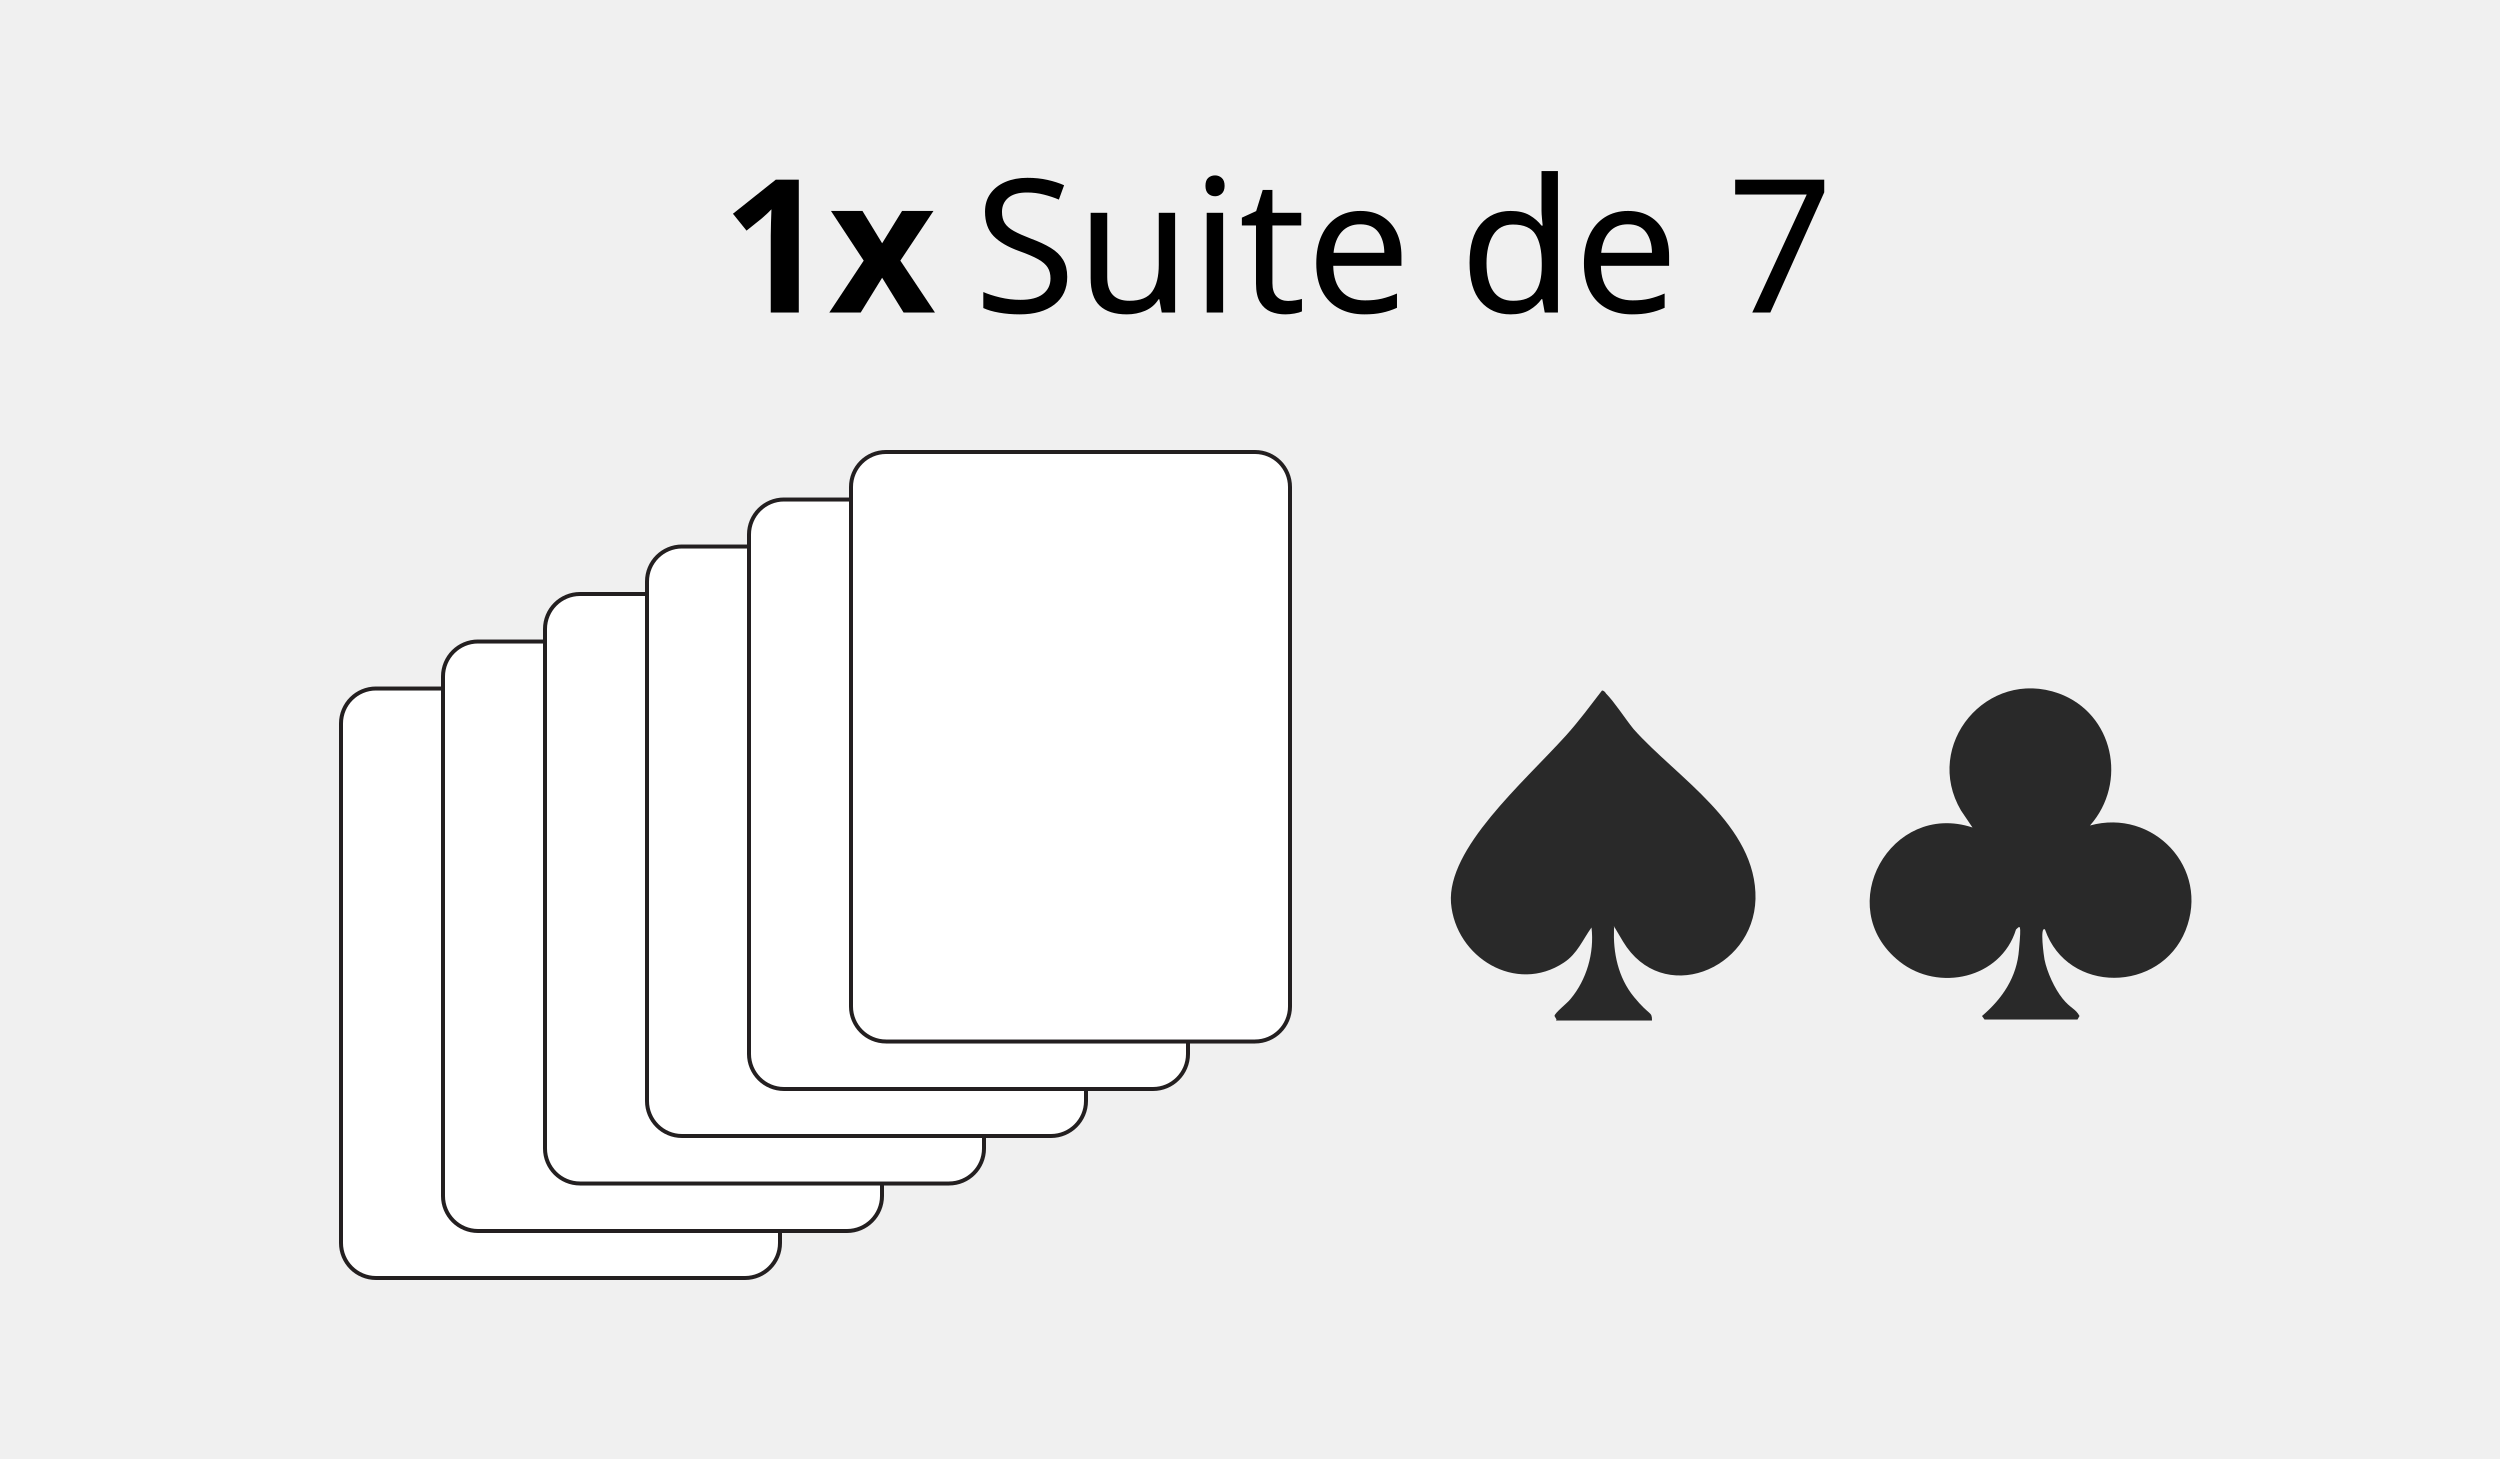
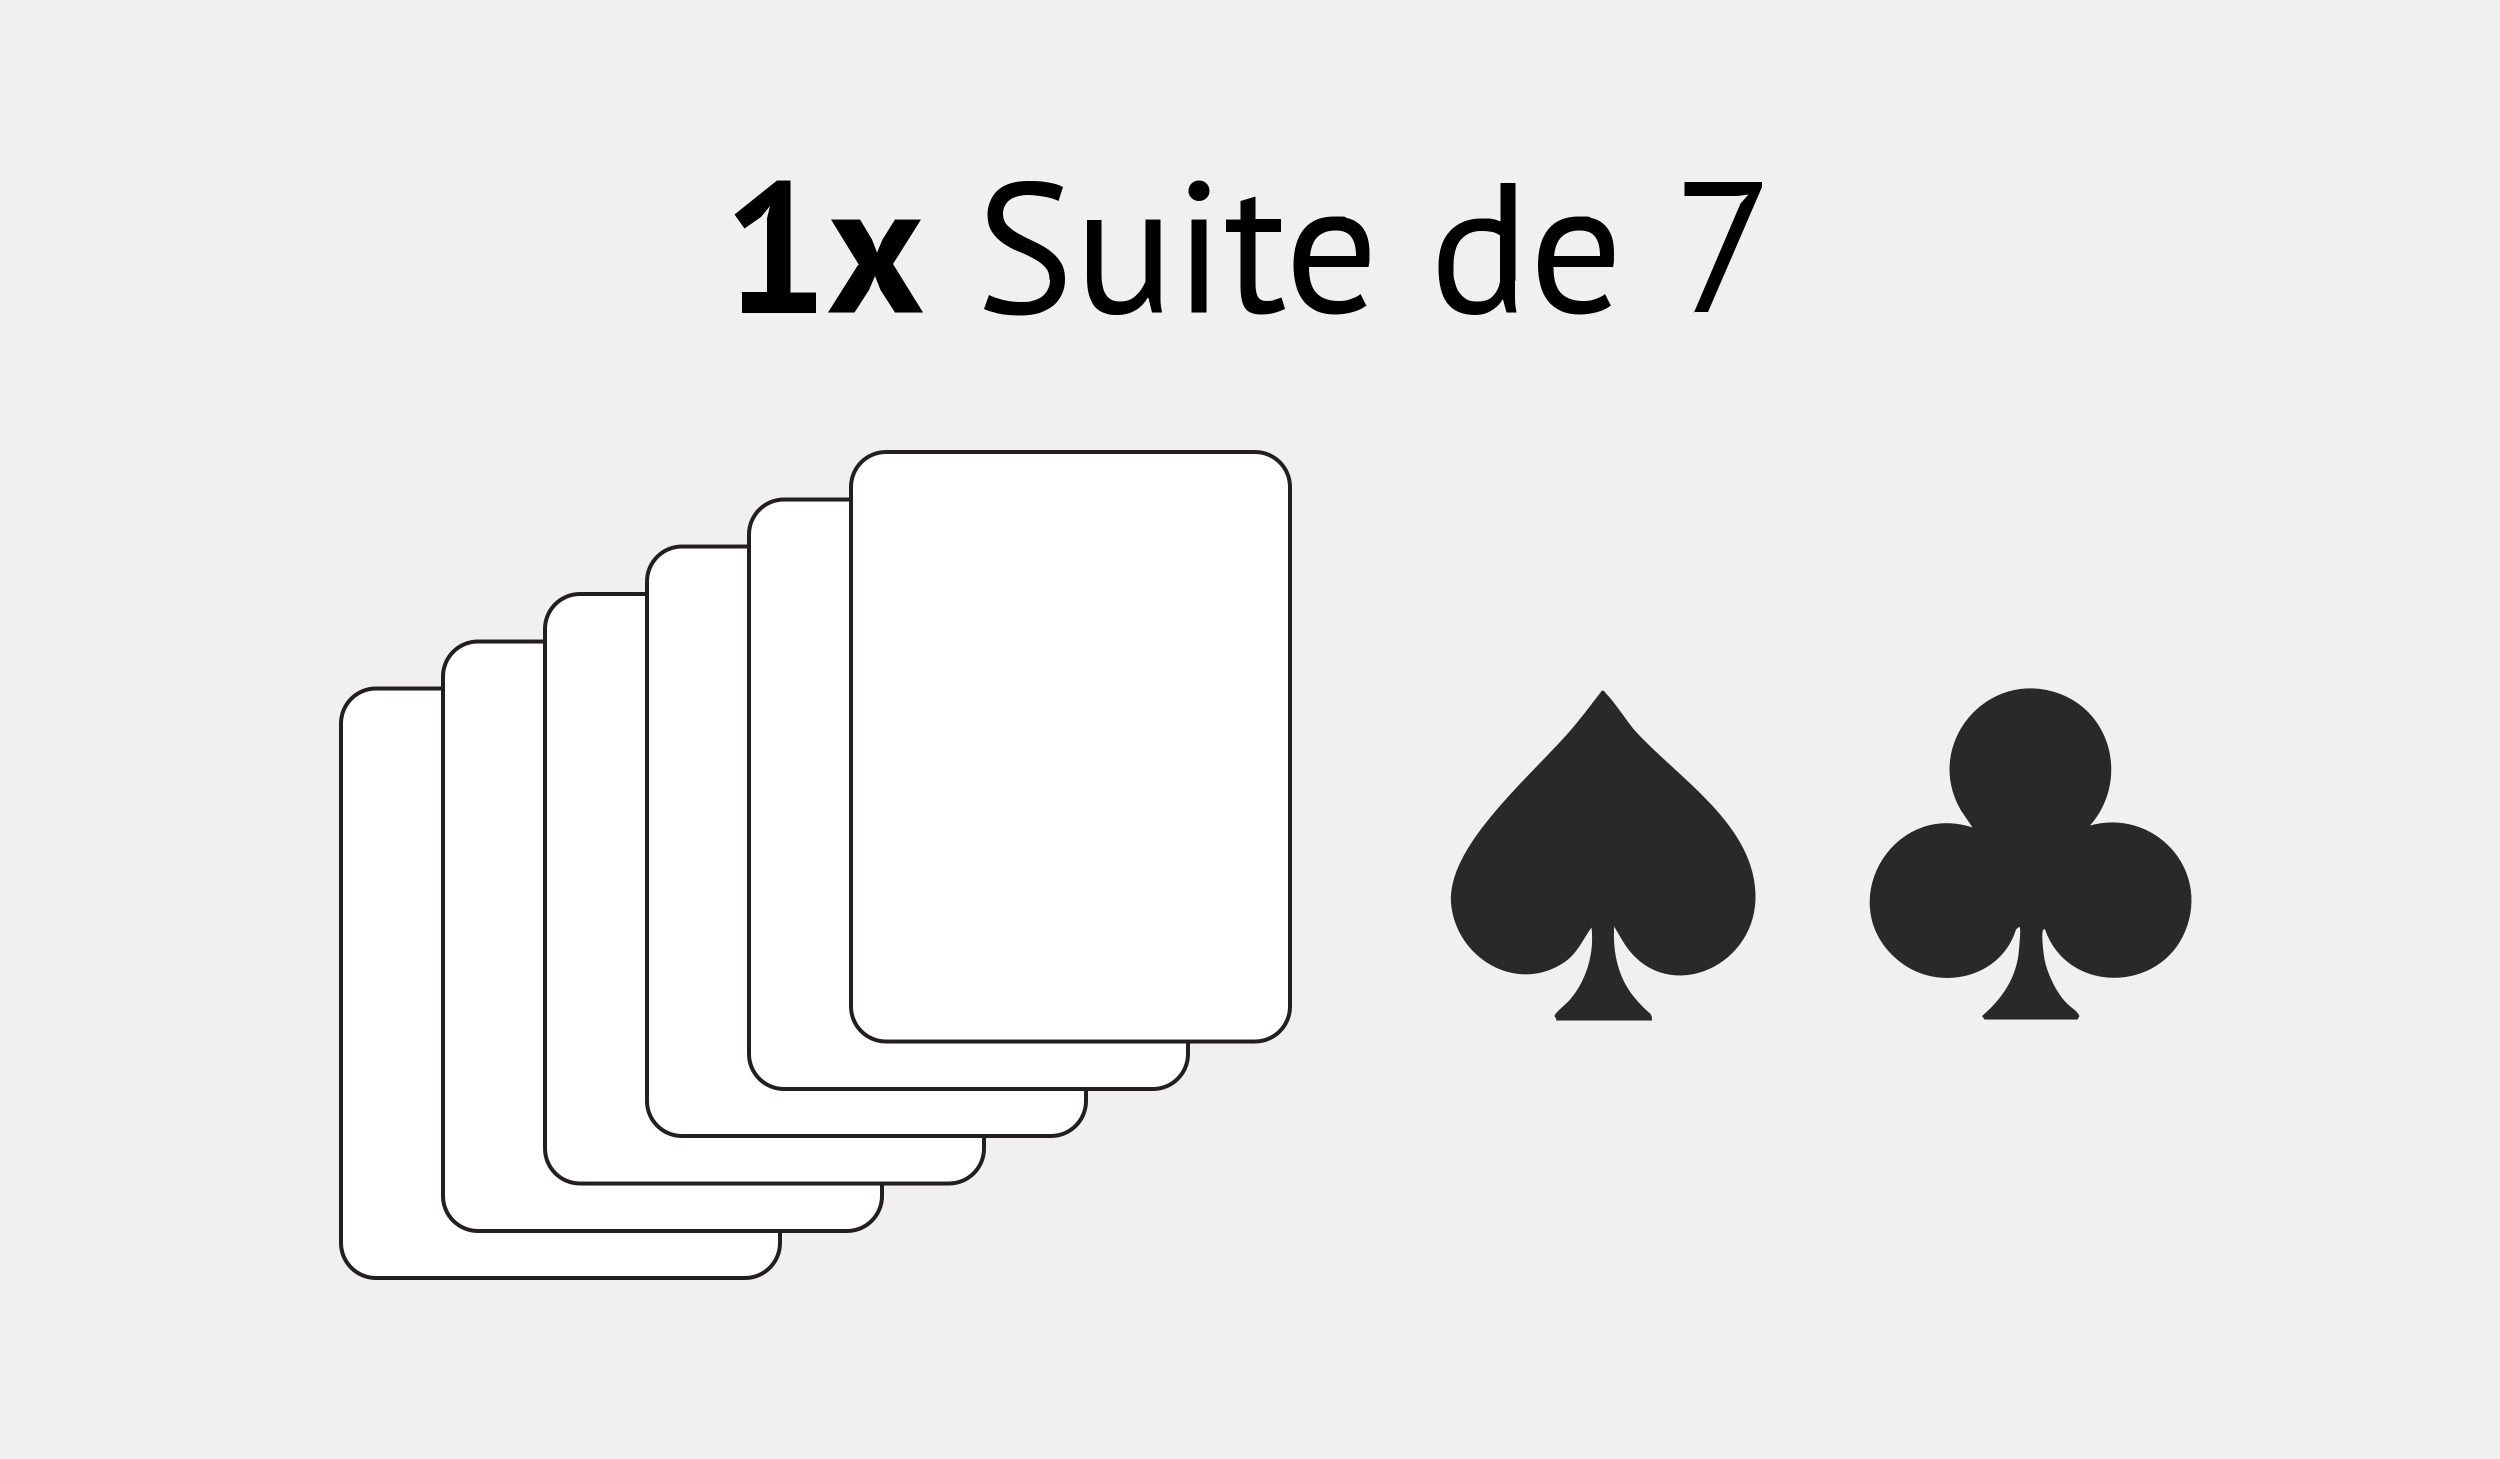
<svg xmlns="http://www.w3.org/2000/svg" id="Layer_1" version="1.1" viewBox="0 0 500 291.8">
  <g style="isolation: isolate;">
-     <text transform="translate(144.4 62.5)" style="font-family: PTSans-Bold, 'PT Sans'; font-size: 37.2px; font-weight: 700; isolation: isolate;">
-       <tspan x="0" y="0">1x</tspan>
-     </text>
-     <text transform="translate(185.1 62.5)" style="font-family: PTSans-Regular, 'PT Sans'; font-size: 37.2px; isolation: isolate;">
-       <tspan x="0" y="0" xml:space="preserve"> Suite de 7</tspan>
-     </text>
+     <g style="isolation: isolate;">
+       <path d="M148.2,58.4h5.2v-14.7l.6-2.5-1.8,2.2-3.3,2.3-2-2.8,8.5-6.8h2.7v22.4h5.1v4.1h-14.8v-4.1Z" />
+       <path d="M171.8,53l-5.6-9.1h5.8l2.4,4,1,2.6,1.1-2.6,2.5-4h5.2l-5.6,8.9,6,9.7h-5.6l-2.9-4.5-1.1-2.8-1.2,2.8-2.9,4.5h-5.3l6-9.5Z" />
+     </g>
+     <g style="isolation: isolate;">
+       <path d="M209.9,55.9c0-1-.3-1.9-.9-2.5-.6-.7-1.4-1.2-2.3-1.7-.9-.5-1.9-1-3-1.4s-2.1-1-3-1.6c-.9-.6-1.7-1.4-2.3-2.3-.6-.9-.9-2.1-.9-3.6s.7-3.6,2.1-4.8,3.4-1.8,6-1.8,2.9.1,4.1.3c1.2.2,2.2.5,2.9.9l-.9,2.8c-.6-.3-1.4-.6-2.5-.8s-2.4-.4-3.7-.4-2.9.4-3.7,1.1-1.2,1.6-1.2,2.6.3,1.8.9,2.4c.6.6,1.4,1.2,2.3,1.7.9.5,1.9,1,3,1.5s2.1,1.1,3,1.7c.9.7,1.7,1.4,2.3,2.4.6.9.9,2.1.9,3.4s-.2,2.1-.6,3c-.4.9-1,1.7-1.7,2.3-.8.6-1.7,1.1-2.8,1.5-1.1.3-2.3.5-3.7.5s-3.4-.1-4.6-.4-2.2-.6-2.8-.9l1-2.8c.6.3,1.4.6,2.5.9,1.1.3,2.4.5,3.8.5s1.6,0,2.3-.2c.7-.2,1.3-.4,1.9-.8.5-.4.9-.8,1.2-1.4.3-.5.5-1.2.5-1.9Z" />
+       <path d="M220.3,43.9v10.6c0,1,0,1.8.2,2.5.1.7.3,1.3.6,1.8.3.5.6.8,1.1,1.1s1.1.4,1.8.4,1.3-.1,1.8-.3c.5-.2,1-.5,1.4-.9s.8-.8,1.1-1.3c.3-.5.6-1,.8-1.5v-12.4h3v13.3c0,.9,0,1.8,0,2.8,0,1,.2,1.8.3,2.5h-2l-.7-2.9h-.2c-.6,1-1.3,1.8-2.3,2.4-1,.6-2.2,1-3.7,1s-1.9-.1-2.6-.4c-.8-.2-1.4-.7-1.9-1.2-.5-.6-.9-1.4-1.2-2.4-.3-1-.4-2.3-.4-3.8v-11.2h3Z" />
+       <path d="M237.7,38.2c0-.6.2-1.1.6-1.5.4-.4.9-.6,1.5-.6s1.1.2,1.5.6c.4.4.6.9.6,1.5s-.2,1-.6,1.4c-.4.4-.9.6-1.5.6s-1.1-.2-1.5-.6c-.4-.4-.6-.8-.6-1.4ZM238.3,43.9h3v18.6h-3v-18.6Z" />
+       <path d="M245.2,43.9h2.9v-3.7l3-.9v4.5h5.1v2.6h-5.1v10.3c0,1.3.2,2.2.5,2.7.3.5.9.8,1.6.8s1.2,0,1.6-.2c.4-.1.9-.3,1.5-.5l.7,2.3c-.7.3-1.4.6-2.2.8s-1.6.3-2.6.3c-1.5,0-2.6-.4-3.2-1.3-.6-.9-.9-2.3-.9-4.3v-10.9h-2.9v-2.6Z" />
+       <path d="M273.4,61c-.7.6-1.7,1.1-2.8,1.4-1.1.3-2.3.5-3.6.5s-2.6-.2-3.7-.7c-1-.5-1.9-1.1-2.6-2-.7-.9-1.2-1.9-1.5-3.1s-.5-2.5-.5-4c0-3.2.7-5.6,2.1-7.3,1.4-1.7,3.4-2.5,6.1-2.5s1.7,0,2.5.3c.8.2,1.6.5,2.3,1.1.7.5,1.2,1.3,1.6,2.2.4,1,.6,2.2.6,3.8s0,1.7-.2,2.7h-11.9c0,1.1.1,2.1.3,2.9.2.8.6,1.6,1,2.1.5.6,1.1,1,1.8,1.3.8.3,1.7.5,2.8.5s1.7-.1,2.5-.4c.8-.3,1.5-.6,1.9-1l1.1,2.2ZM267.1,46.1c-1.5,0-2.6.4-3.5,1.2-.9.8-1.4,2.1-1.6,3.9h9.2c0-1.9-.4-3.2-1.1-4s-1.7-1.1-3-1.1Z" />
+       <path d="M303,56.1c0,1.3,0,2.4,0,3.4,0,1,.1,2,.3,3h-2l-.7-2.6h-.1c-.5.9-1.2,1.6-2.2,2.2-.9.6-2,.9-3.3.9-2.5,0-4.3-.8-5.5-2.3s-1.8-4-1.8-7.3.8-5.6,2.3-7.2c1.5-1.6,3.6-2.5,6.2-2.5s1.6,0,2.2.1c.5,0,1.1.3,1.7.5v-7.7h3v19.6ZM295.5,60.3c1.3,0,2.3-.3,3-1,.7-.7,1.3-1.7,1.5-3v-9.2c-.4-.3-1-.6-1.5-.7-.6-.1-1.3-.2-2.3-.2-1.7,0-3,.6-4,1.7-1,1.1-1.5,2.9-1.5,5.4s0,2,.2,2.8.4,1.6.8,2.2c.4.6.9,1.1,1.5,1.5.6.4,1.3.5,2.2.5Z" />
+       <path d="M322.3,61c-.7.6-1.7,1.1-2.8,1.4-1.1.3-2.3.5-3.6.5s-2.6-.2-3.7-.7c-1-.5-1.9-1.1-2.6-2-.7-.9-1.2-1.9-1.5-3.1s-.5-2.5-.5-4c0-3.2.7-5.6,2.1-7.3s3.4-2.5,6.1-2.5,1.7,0,2.5.3c.8.2,1.6.5,2.3,1.1s1.2,1.3,1.6,2.2c.4,1,.6,2.2.6,3.8s0,1.7-.2,2.7h-11.9c0,1.1.1,2.1.3,2.9s.6,1.6,1,2.1c.5.6,1.1,1,1.8,1.3.8.3,1.7.5,2.8.5s1.7-.1,2.5-.4c.8-.3,1.5-.6,1.9-1l1.1,2.2ZM315.9,46.1c-1.5,0-2.6.4-3.5,1.2-.9.8-1.4,2.1-1.6,3.9h9.2c0-1.9-.4-3.2-1.1-4-.7-.8-1.7-1.1-3-1.1Z" />
+       <path d="M338.8,62.5l9.3-21.8,1.6-1.8-2.2.3h-10.6v-2.8h15.5v1l-10.8,25h-3Z" />
+     </g>
  </g>
  <g>
    <rect x="68.2" y="137.7" width="87.8" height="117.9" rx="7" ry="7" style="fill: #fff; stroke: #231f20; stroke-miterlimit: 10; stroke-width: .8px;" />
    <rect x="88.6" y="128.3" width="87.8" height="117.9" rx="7" ry="7" style="fill: #fff; stroke: #231f20; stroke-miterlimit: 10; stroke-width: .8px;" />
    <rect x="109" y="118.8" width="87.8" height="117.9" rx="7" ry="7" style="fill: #fff; stroke: #231f20; stroke-miterlimit: 10; stroke-width: .8px;" />
    <rect x="129.4" y="109.3" width="87.8" height="117.9" rx="7" ry="7" style="fill: #fff; stroke: #231f20; stroke-miterlimit: 10; stroke-width: .8px;" />
    <rect x="149.8" y="99.9" width="87.8" height="117.9" rx="7" ry="7" style="fill: #fff; stroke: #231f20; stroke-miterlimit: 10; stroke-width: .8px;" />
    <rect x="170.2" y="90.4" width="87.8" height="117.9" rx="7" ry="7" style="fill: #fff; stroke: #231f20; stroke-miterlimit: 10; stroke-width: .8px;" />
  </g>
  <g>
    <path d="M396.9,203.9l-.5-.7c4.1-3.5,7-7.8,7.4-13.3.5-5.5.2-4.7-.6-4-3,9.8-15.5,12.6-23.3,6.4-13.7-10.9-1.7-32.2,14.6-26.8l-2.3-3.4c-7.7-13.1,5.2-28.6,19.6-23.4,10.9,4,13.8,17.8,6.2,26.4,12.6-3.5,24.1,8.5,19.1,21-5,12.5-23.6,12.8-28.1-.2-1.1-.8-.2,5.5-.1,6,.5,2.5,2,5.8,3.6,7.8s2.6,2,3.4,3.5l-.4.7h-18.7Z" style="fill: #292929;" />
    <path d="M311.3,203.9l-.4-.7c0-.6,2.6-2.6,3.2-3.4,3.2-3.8,4.8-9.2,4.2-14.3-1.8,2.5-2.8,5.2-5.5,7-9.6,6.4-21.7-1-22.6-11.9-.8-10.9,14.3-23.9,23-33.5,2.6-2.9,4.9-6,7.2-9,.4,0,.7.4.8.6,1.7,1.7,3.8,5,5.5,7.1,8.6,9.7,24.7,19.2,24.4,34-.4,14.3-18.7,21.5-26.5,8.5s-1.2-3.2-1.8-2.6c-.2,4.8.8,9.8,4,13.7s3.6,2.8,3.6,4.7h-19.4.2Z" style="fill: #292929;" />
  </g>
</svg>
